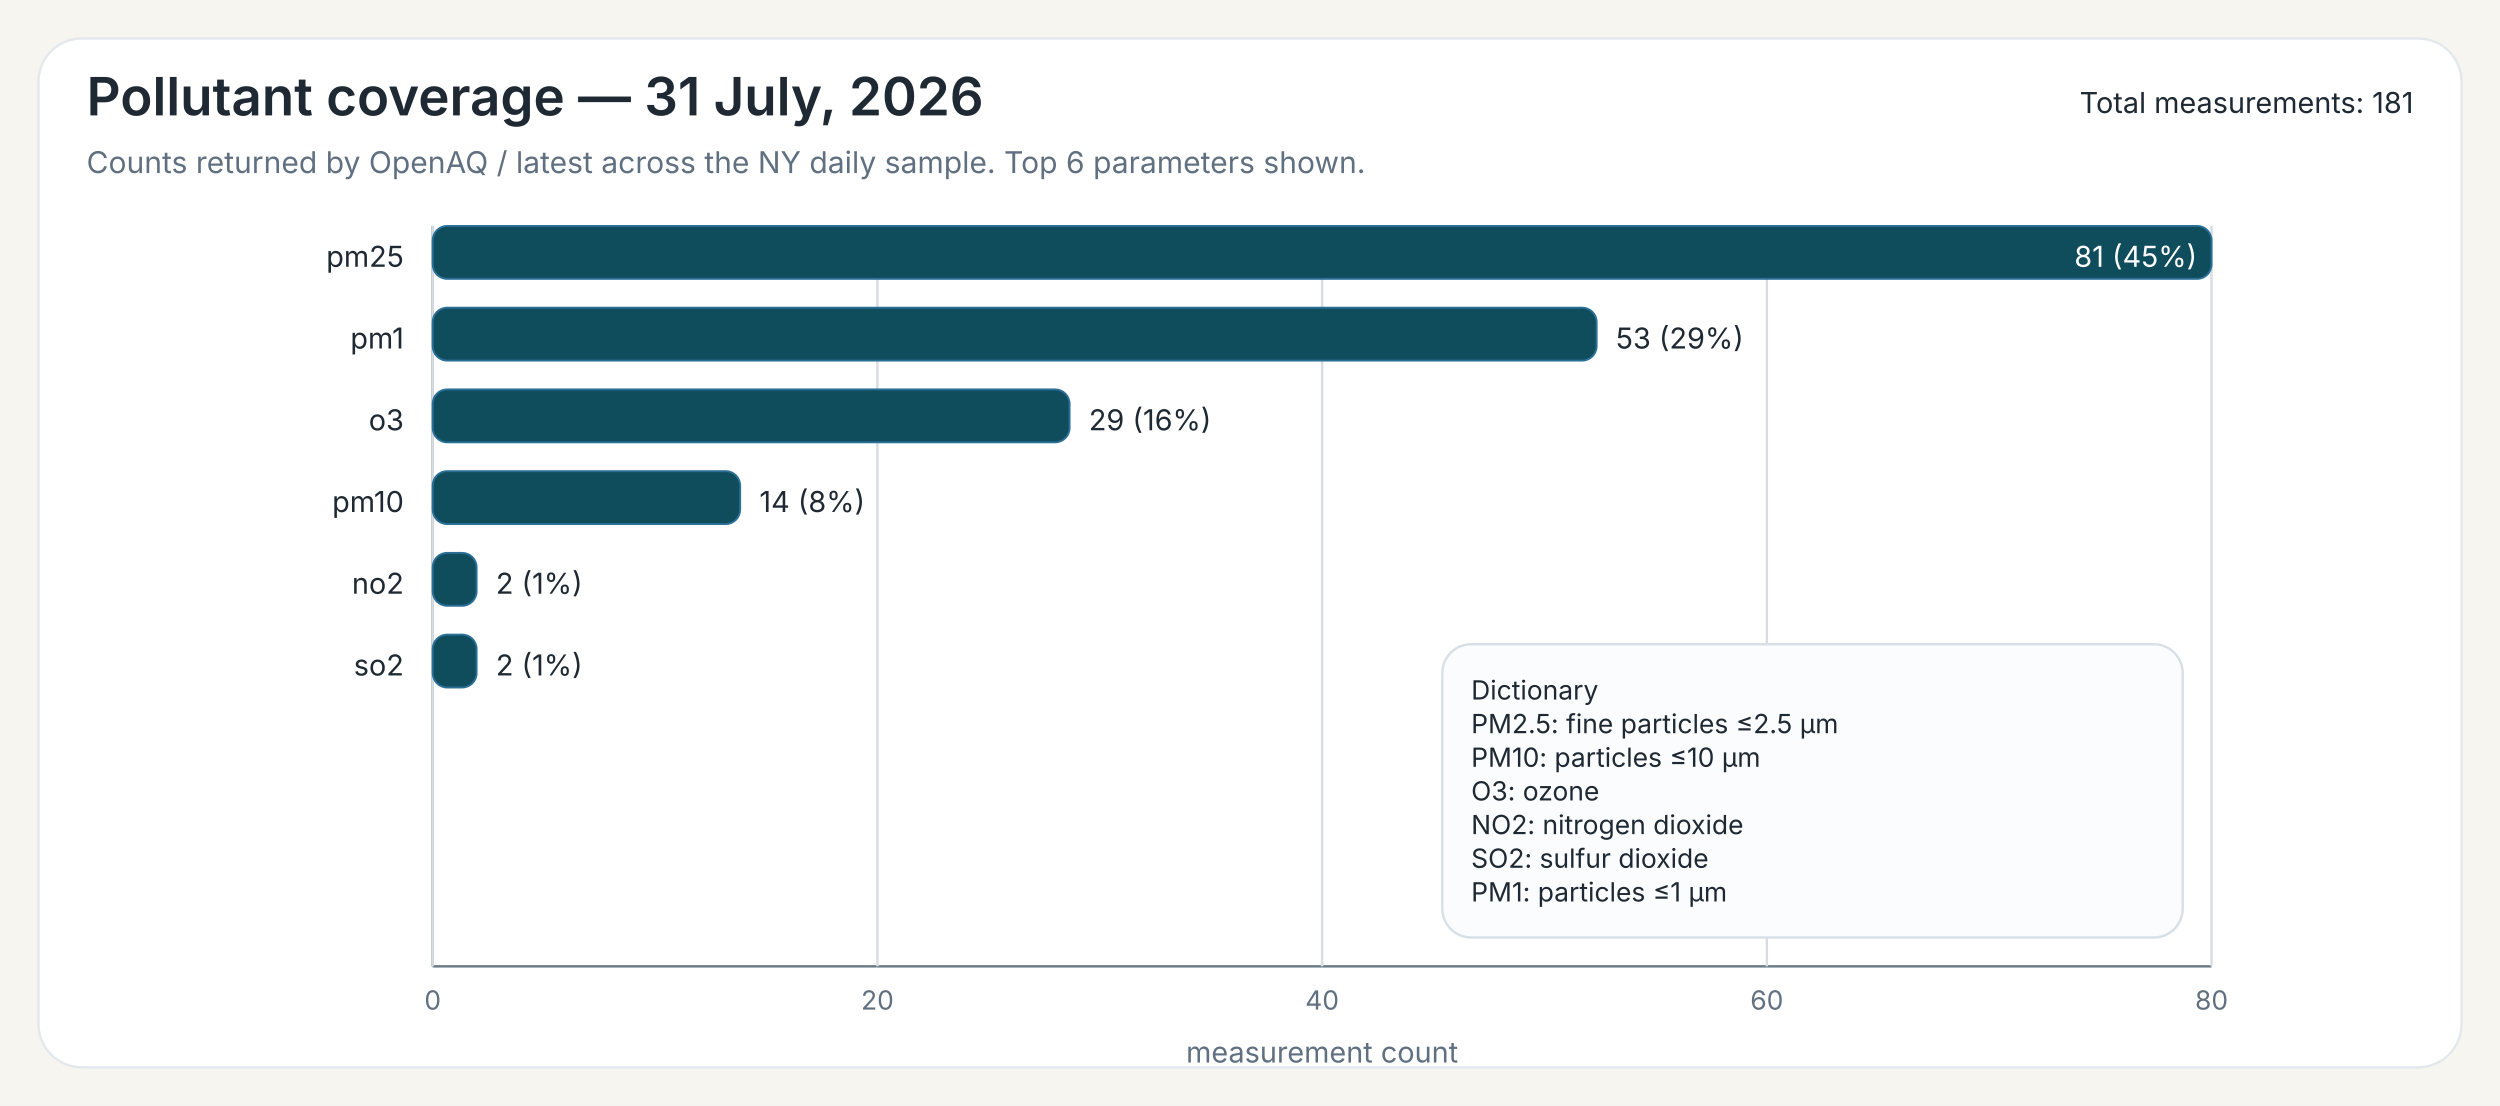
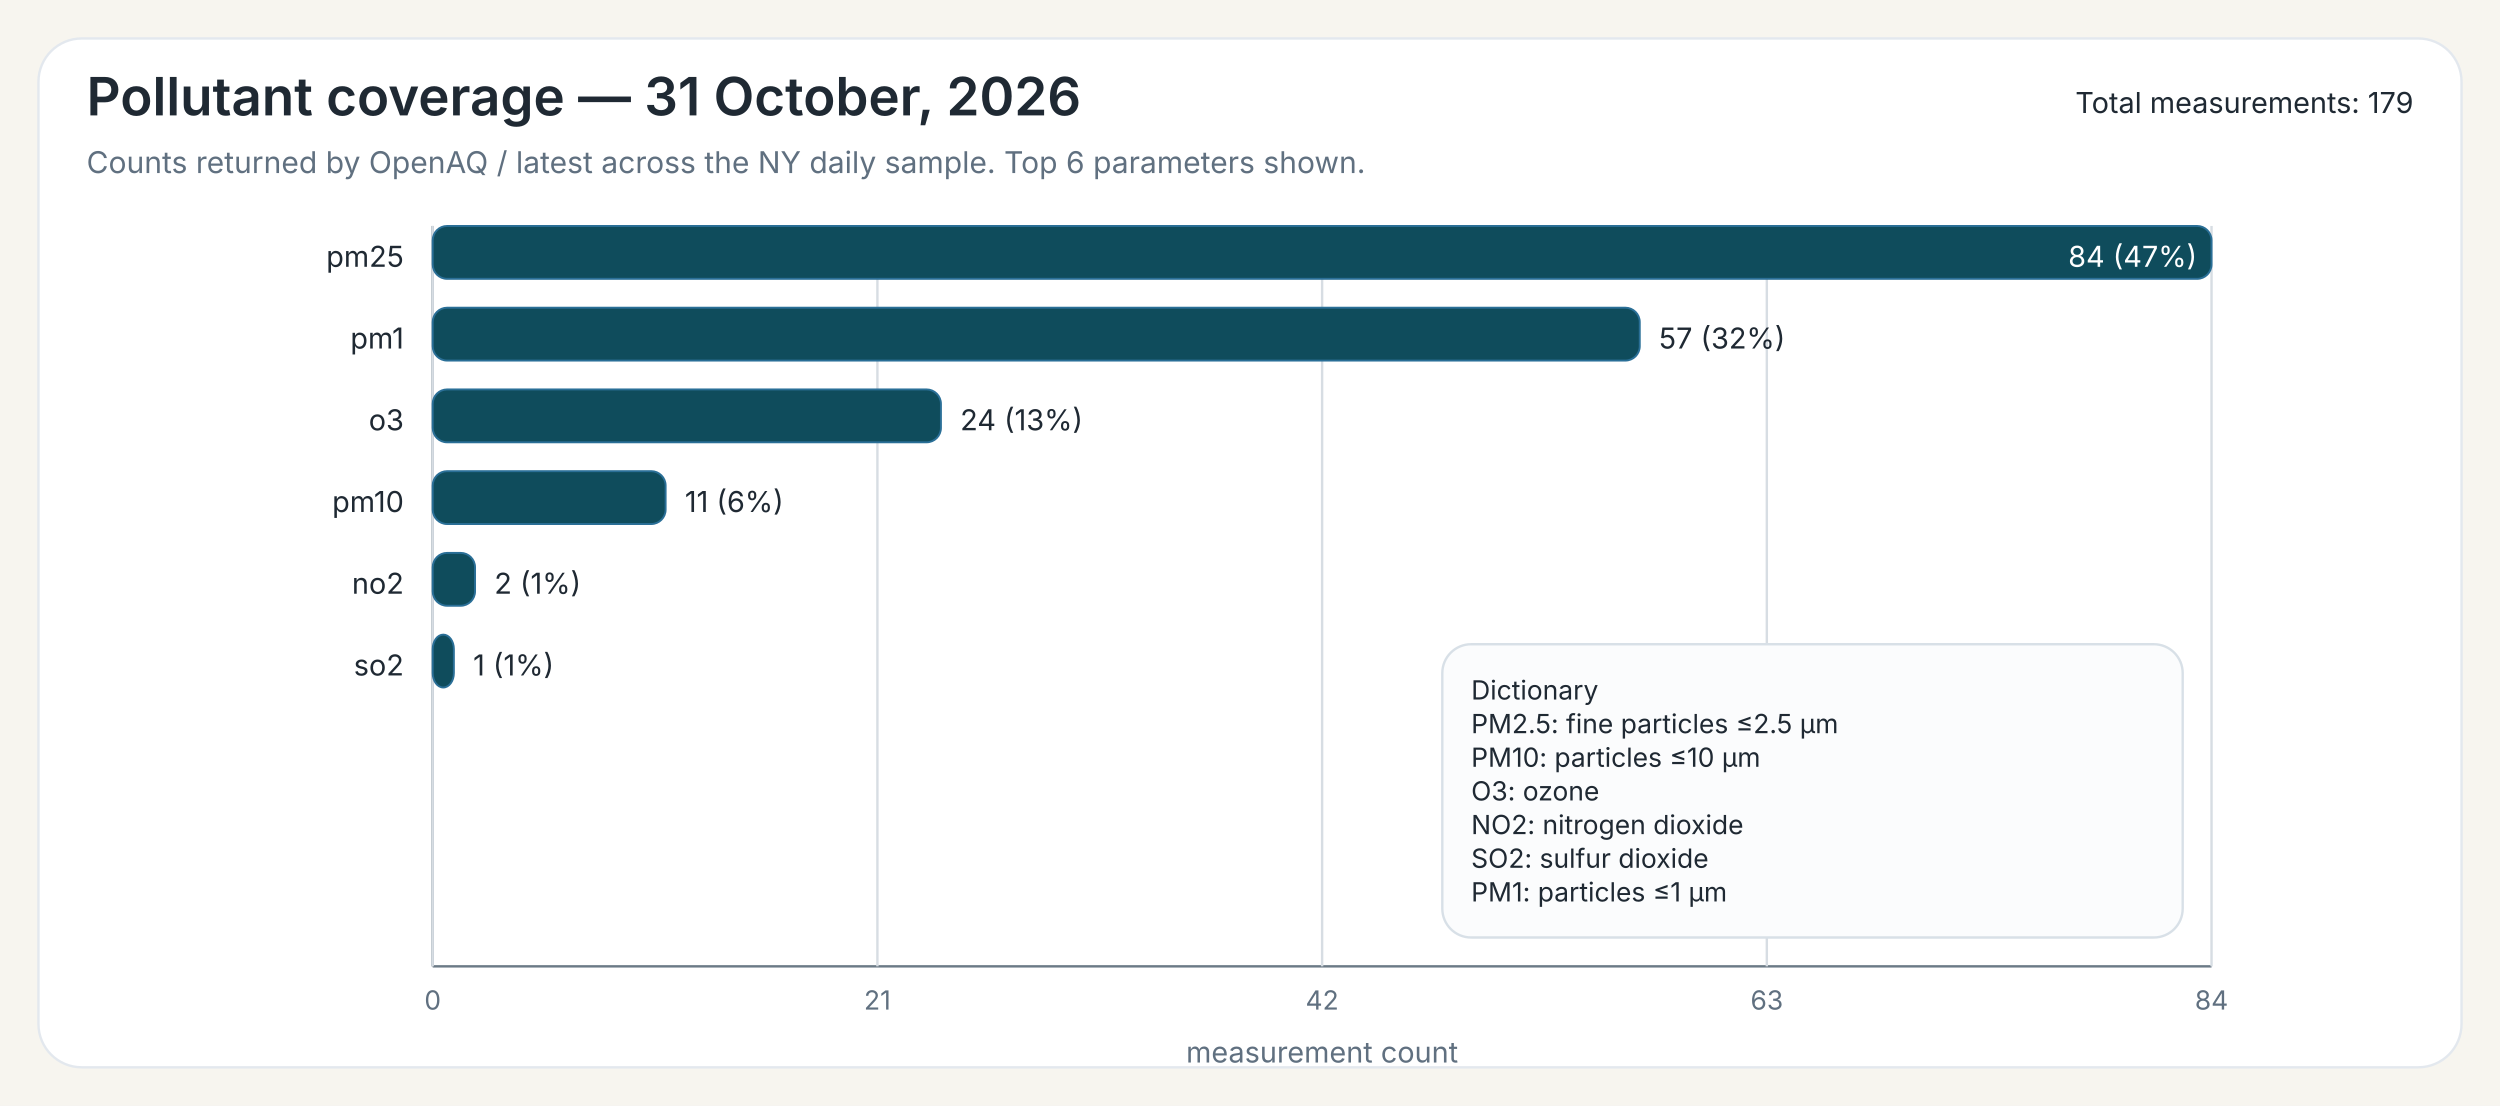
<svg xmlns="http://www.w3.org/2000/svg" width="1040" height="460">
  <rect x="0" y="0" width="1040" height="460" fill="#F7F5EF" />
  <rect x="16" y="16" width="1008" height="428" rx="18" ry="18" fill="#FFFFFF" stroke="#E3E8EE" stroke-width="1" />
-   <text x="36" y="48" font-family="Public Sans, Inter, Aptos, Segoe UI, Arial, sans-serif" font-size="22" font-weight="600" fill="#1F2933">Pollutant coverage — 31 July, 2026</text>
+   <text x="36" y="48" font-family="Public Sans, Inter, Aptos, Segoe UI, Arial, sans-serif" font-size="22" font-weight="600" fill="#1F2933">Pollutant coverage — 31 October, 2026</text>
  <text x="36" y="72" font-family="Public Sans, Inter, Aptos, Segoe UI, Arial, sans-serif" font-size="12.5" font-weight="400" fill="#607080">Counts returned by OpenAQ / latest across the NY daily sample. Top 6 parameters shown.</text>
-   <text x="1004" y="47" font-family="Public Sans, Inter, Aptos, Segoe UI, Arial, sans-serif" font-size="12" text-anchor="end" fill="#1F2933">Total measurements: 181</text>
+   <text x="1004" y="47" font-family="Public Sans, Inter, Aptos, Segoe UI, Arial, sans-serif" font-size="12" text-anchor="end" fill="#1F2933">Total measurements: 179</text>
  <line x1="180" y1="94" x2="180" y2="402" stroke="#6B7A86" stroke-width="1" />
  <line x1="180" y1="402" x2="920" y2="402" stroke="#6B7A86" stroke-width="1" />
  <line x1="180.00" y1="94" x2="180.00" y2="402" stroke="#D7DDE3" stroke-width="1" />
  <text x="180.00" y="420" font-family="Inter, Aptos, Segoe UI, Arial, sans-serif" font-size="11" text-anchor="middle" fill="#607080">0</text>
  <line x1="365.00" y1="94" x2="365.00" y2="402" stroke="#D7DDE3" stroke-width="1" />
-   <text x="365.00" y="420" font-family="Inter, Aptos, Segoe UI, Arial, sans-serif" font-size="11" text-anchor="middle" fill="#607080">20</text>
+   <text x="365.00" y="420" font-family="Inter, Aptos, Segoe UI, Arial, sans-serif" font-size="11" text-anchor="middle" fill="#607080">21</text>
  <line x1="550.00" y1="94" x2="550.00" y2="402" stroke="#D7DDE3" stroke-width="1" />
-   <text x="550.00" y="420" font-family="Inter, Aptos, Segoe UI, Arial, sans-serif" font-size="11" text-anchor="middle" fill="#607080">40</text>
+   <text x="550.00" y="420" font-family="Inter, Aptos, Segoe UI, Arial, sans-serif" font-size="11" text-anchor="middle" fill="#607080">42</text>
  <line x1="735.00" y1="94" x2="735.00" y2="402" stroke="#D7DDE3" stroke-width="1" />
-   <text x="735.00" y="420" font-family="Inter, Aptos, Segoe UI, Arial, sans-serif" font-size="11" text-anchor="middle" fill="#607080">60</text>
+   <text x="735.00" y="420" font-family="Inter, Aptos, Segoe UI, Arial, sans-serif" font-size="11" text-anchor="middle" fill="#607080">63</text>
  <line x1="920.00" y1="94" x2="920.00" y2="402" stroke="#D7DDE3" stroke-width="1" />
-   <text x="920.00" y="420" font-family="Inter, Aptos, Segoe UI, Arial, sans-serif" font-size="11" text-anchor="middle" fill="#607080">80</text>
+   <text x="920.00" y="420" font-family="Inter, Aptos, Segoe UI, Arial, sans-serif" font-size="11" text-anchor="middle" fill="#607080">84</text>
  <text x="550.00" y="442" font-family="Inter, Aptos, Segoe UI, Arial, sans-serif" font-size="12" text-anchor="middle" fill="#607080">measurement count</text>
  <text x="168" y="111" font-family="Inter, Aptos, Segoe UI, Arial, sans-serif" font-size="12" text-anchor="end" fill="#1F2933">pm25</text>
  <rect x="180" y="94" width="740.00" height="22" rx="6" ry="6" fill="#0F4C5C" stroke="#2A6F97" stroke-width="0.8" />
-   <text x="914.00" y="111" font-family="Inter, Aptos, Segoe UI, Arial, sans-serif" font-size="12" fill="white" text-anchor="end">81 (45%)</text>
+   <text x="914.00" y="111" font-family="Inter, Aptos, Segoe UI, Arial, sans-serif" font-size="12" fill="white" text-anchor="end">84 (47%)</text>
  <text x="168" y="145" font-family="Inter, Aptos, Segoe UI, Arial, sans-serif" font-size="12" text-anchor="end" fill="#1F2933">pm1</text>
-   <rect x="180" y="128" width="484.20" height="22" rx="6" ry="6" fill="#0F4C5C" stroke="#2A6F97" stroke-width="0.8" />
-   <text x="672.20" y="145" font-family="Inter, Aptos, Segoe UI, Arial, sans-serif" font-size="12" fill="#1F2933">53 (29%)</text>
+   <rect x="180" y="128" width="502.14" height="22" rx="6" ry="6" fill="#0F4C5C" stroke="#2A6F97" stroke-width="0.8" />
+   <text x="690.14" y="145" font-family="Inter, Aptos, Segoe UI, Arial, sans-serif" font-size="12" fill="#1F2933">57 (32%)</text>
  <text x="168" y="179" font-family="Inter, Aptos, Segoe UI, Arial, sans-serif" font-size="12" text-anchor="end" fill="#1F2933">o3</text>
-   <rect x="180" y="162" width="264.94" height="22" rx="6" ry="6" fill="#0F4C5C" stroke="#2A6F97" stroke-width="0.8" />
-   <text x="452.94" y="179" font-family="Inter, Aptos, Segoe UI, Arial, sans-serif" font-size="12" fill="#1F2933">29 (16%)</text>
+   <rect x="180" y="162" width="211.43" height="22" rx="6" ry="6" fill="#0F4C5C" stroke="#2A6F97" stroke-width="0.8" />
+   <text x="399.43" y="179" font-family="Inter, Aptos, Segoe UI, Arial, sans-serif" font-size="12" fill="#1F2933">24 (13%)</text>
  <text x="168" y="213" font-family="Inter, Aptos, Segoe UI, Arial, sans-serif" font-size="12" text-anchor="end" fill="#1F2933">pm10</text>
-   <rect x="180" y="196" width="127.90" height="22" rx="6" ry="6" fill="#0F4C5C" stroke="#2A6F97" stroke-width="0.8" />
-   <text x="315.90" y="213" font-family="Inter, Aptos, Segoe UI, Arial, sans-serif" font-size="12" fill="#1F2933">14 (8%)</text>
+   <rect x="180" y="196" width="96.90" height="22" rx="6" ry="6" fill="#0F4C5C" stroke="#2A6F97" stroke-width="0.8" />
+   <text x="284.90" y="213" font-family="Inter, Aptos, Segoe UI, Arial, sans-serif" font-size="12" fill="#1F2933">11 (6%)</text>
  <text x="168" y="247" font-family="Inter, Aptos, Segoe UI, Arial, sans-serif" font-size="12" text-anchor="end" fill="#1F2933">no2</text>
-   <rect x="180" y="230" width="18.27" height="22" rx="6" ry="6" fill="#0F4C5C" stroke="#2A6F97" stroke-width="0.8" />
-   <text x="206.27" y="247" font-family="Inter, Aptos, Segoe UI, Arial, sans-serif" font-size="12" fill="#1F2933">2 (1%)</text>
+   <rect x="180" y="230" width="17.62" height="22" rx="6" ry="6" fill="#0F4C5C" stroke="#2A6F97" stroke-width="0.8" />
+   <text x="205.62" y="247" font-family="Inter, Aptos, Segoe UI, Arial, sans-serif" font-size="12" fill="#1F2933">2 (1%)</text>
  <text x="168" y="281" font-family="Inter, Aptos, Segoe UI, Arial, sans-serif" font-size="12" text-anchor="end" fill="#1F2933">so2</text>
-   <rect x="180" y="264" width="18.27" height="22" rx="6" ry="6" fill="#0F4C5C" stroke="#2A6F97" stroke-width="0.8" />
-   <text x="206.27" y="281" font-family="Inter, Aptos, Segoe UI, Arial, sans-serif" font-size="12" fill="#1F2933">2 (1%)</text>
+   <rect x="180" y="264" width="8.81" height="22" rx="6" ry="6" fill="#0F4C5C" stroke="#2A6F97" stroke-width="0.8" />
+   <text x="196.81" y="281" font-family="Inter, Aptos, Segoe UI, Arial, sans-serif" font-size="12" fill="#1F2933">1 (1%)</text>
  <rect x="600.00" y="268.00" width="308" height="122" rx="12" ry="12" fill="#FBFCFD" stroke="#D8E0E7" stroke-width="1" />
  <text x="612.00" y="291.00" font-family="Inter, Aptos, Segoe UI, Arial, sans-serif" font-size="11" fill="#1F2933">Dictionary</text>
  <text x="612.00" y="305.00" font-family="Inter, Aptos, Segoe UI, Arial, sans-serif" font-size="11" fill="#1F2933">PM2.5: fine particles ≤2.5 µm</text>
  <text x="612.00" y="319.00" font-family="Inter, Aptos, Segoe UI, Arial, sans-serif" font-size="11" fill="#1F2933">PM10: particles ≤10 µm</text>
  <text x="612.00" y="333.00" font-family="Inter, Aptos, Segoe UI, Arial, sans-serif" font-size="11" fill="#1F2933">O3: ozone</text>
  <text x="612.00" y="347.00" font-family="Inter, Aptos, Segoe UI, Arial, sans-serif" font-size="11" fill="#1F2933">NO2: nitrogen dioxide</text>
  <text x="612.00" y="361.00" font-family="Inter, Aptos, Segoe UI, Arial, sans-serif" font-size="11" fill="#1F2933">SO2: sulfur dioxide</text>
  <text x="612.00" y="375.00" font-family="Inter, Aptos, Segoe UI, Arial, sans-serif" font-size="11" fill="#1F2933">PM1: particles ≤1 µm</text>
</svg>
